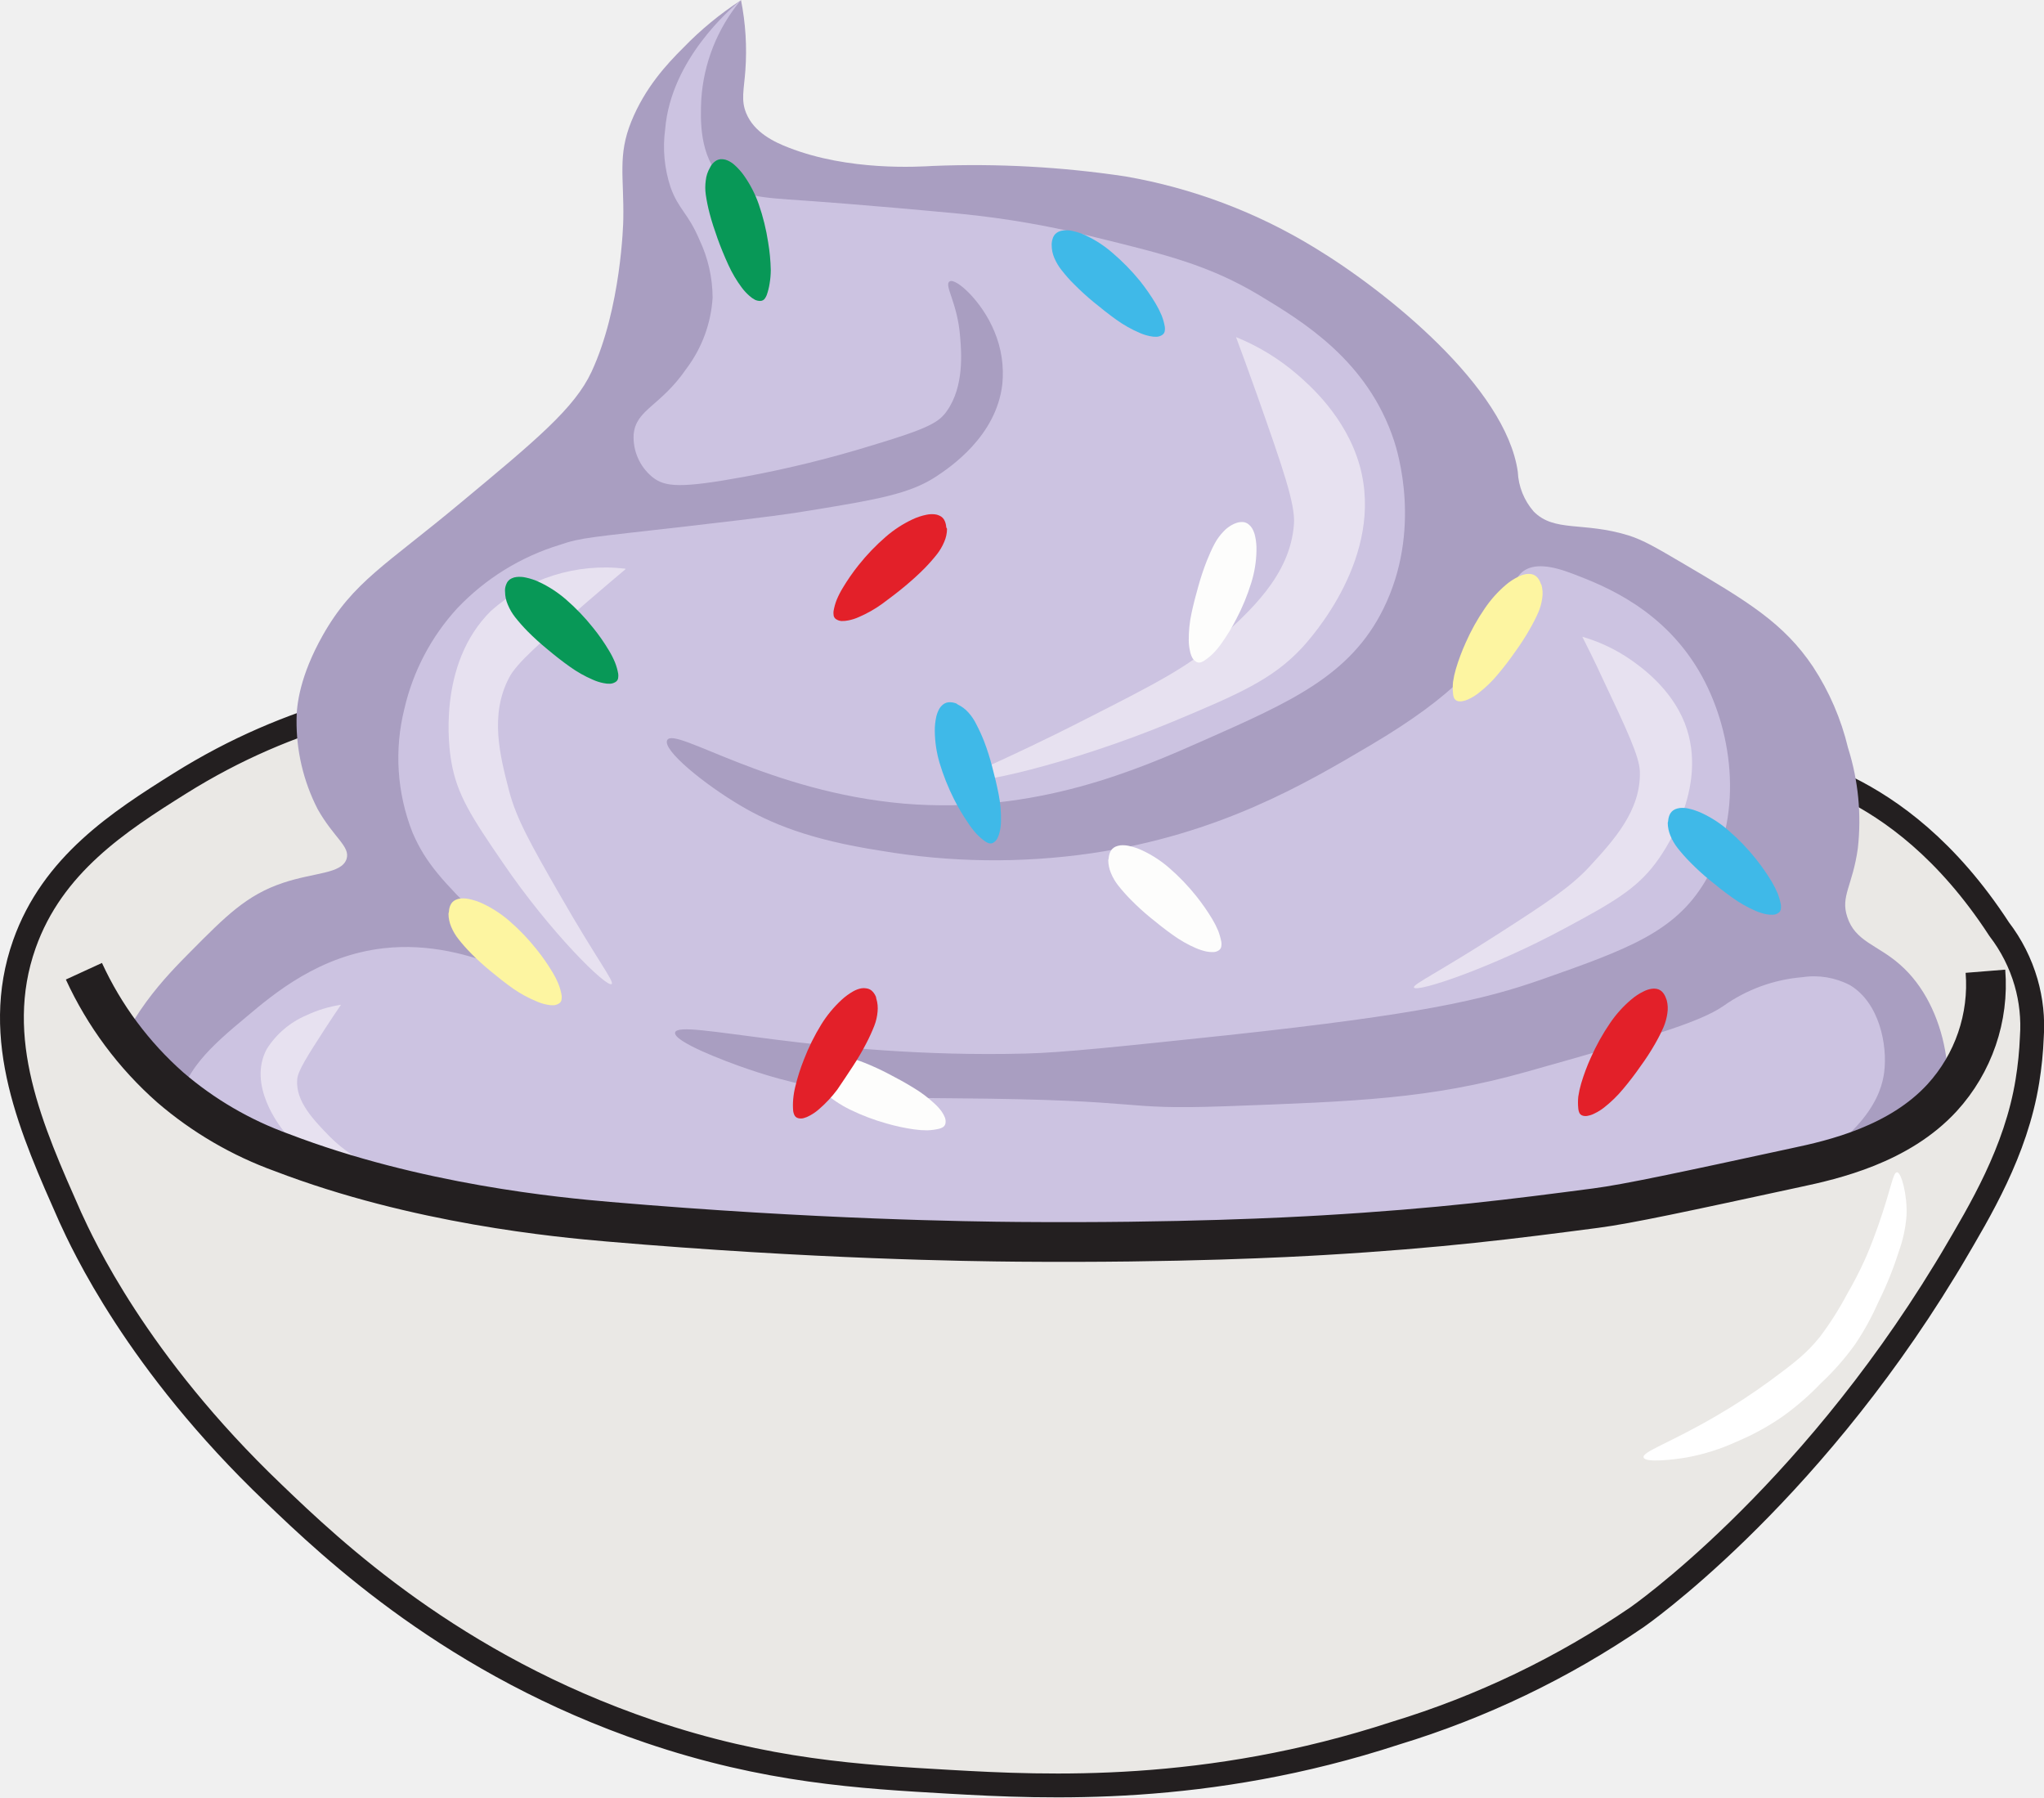
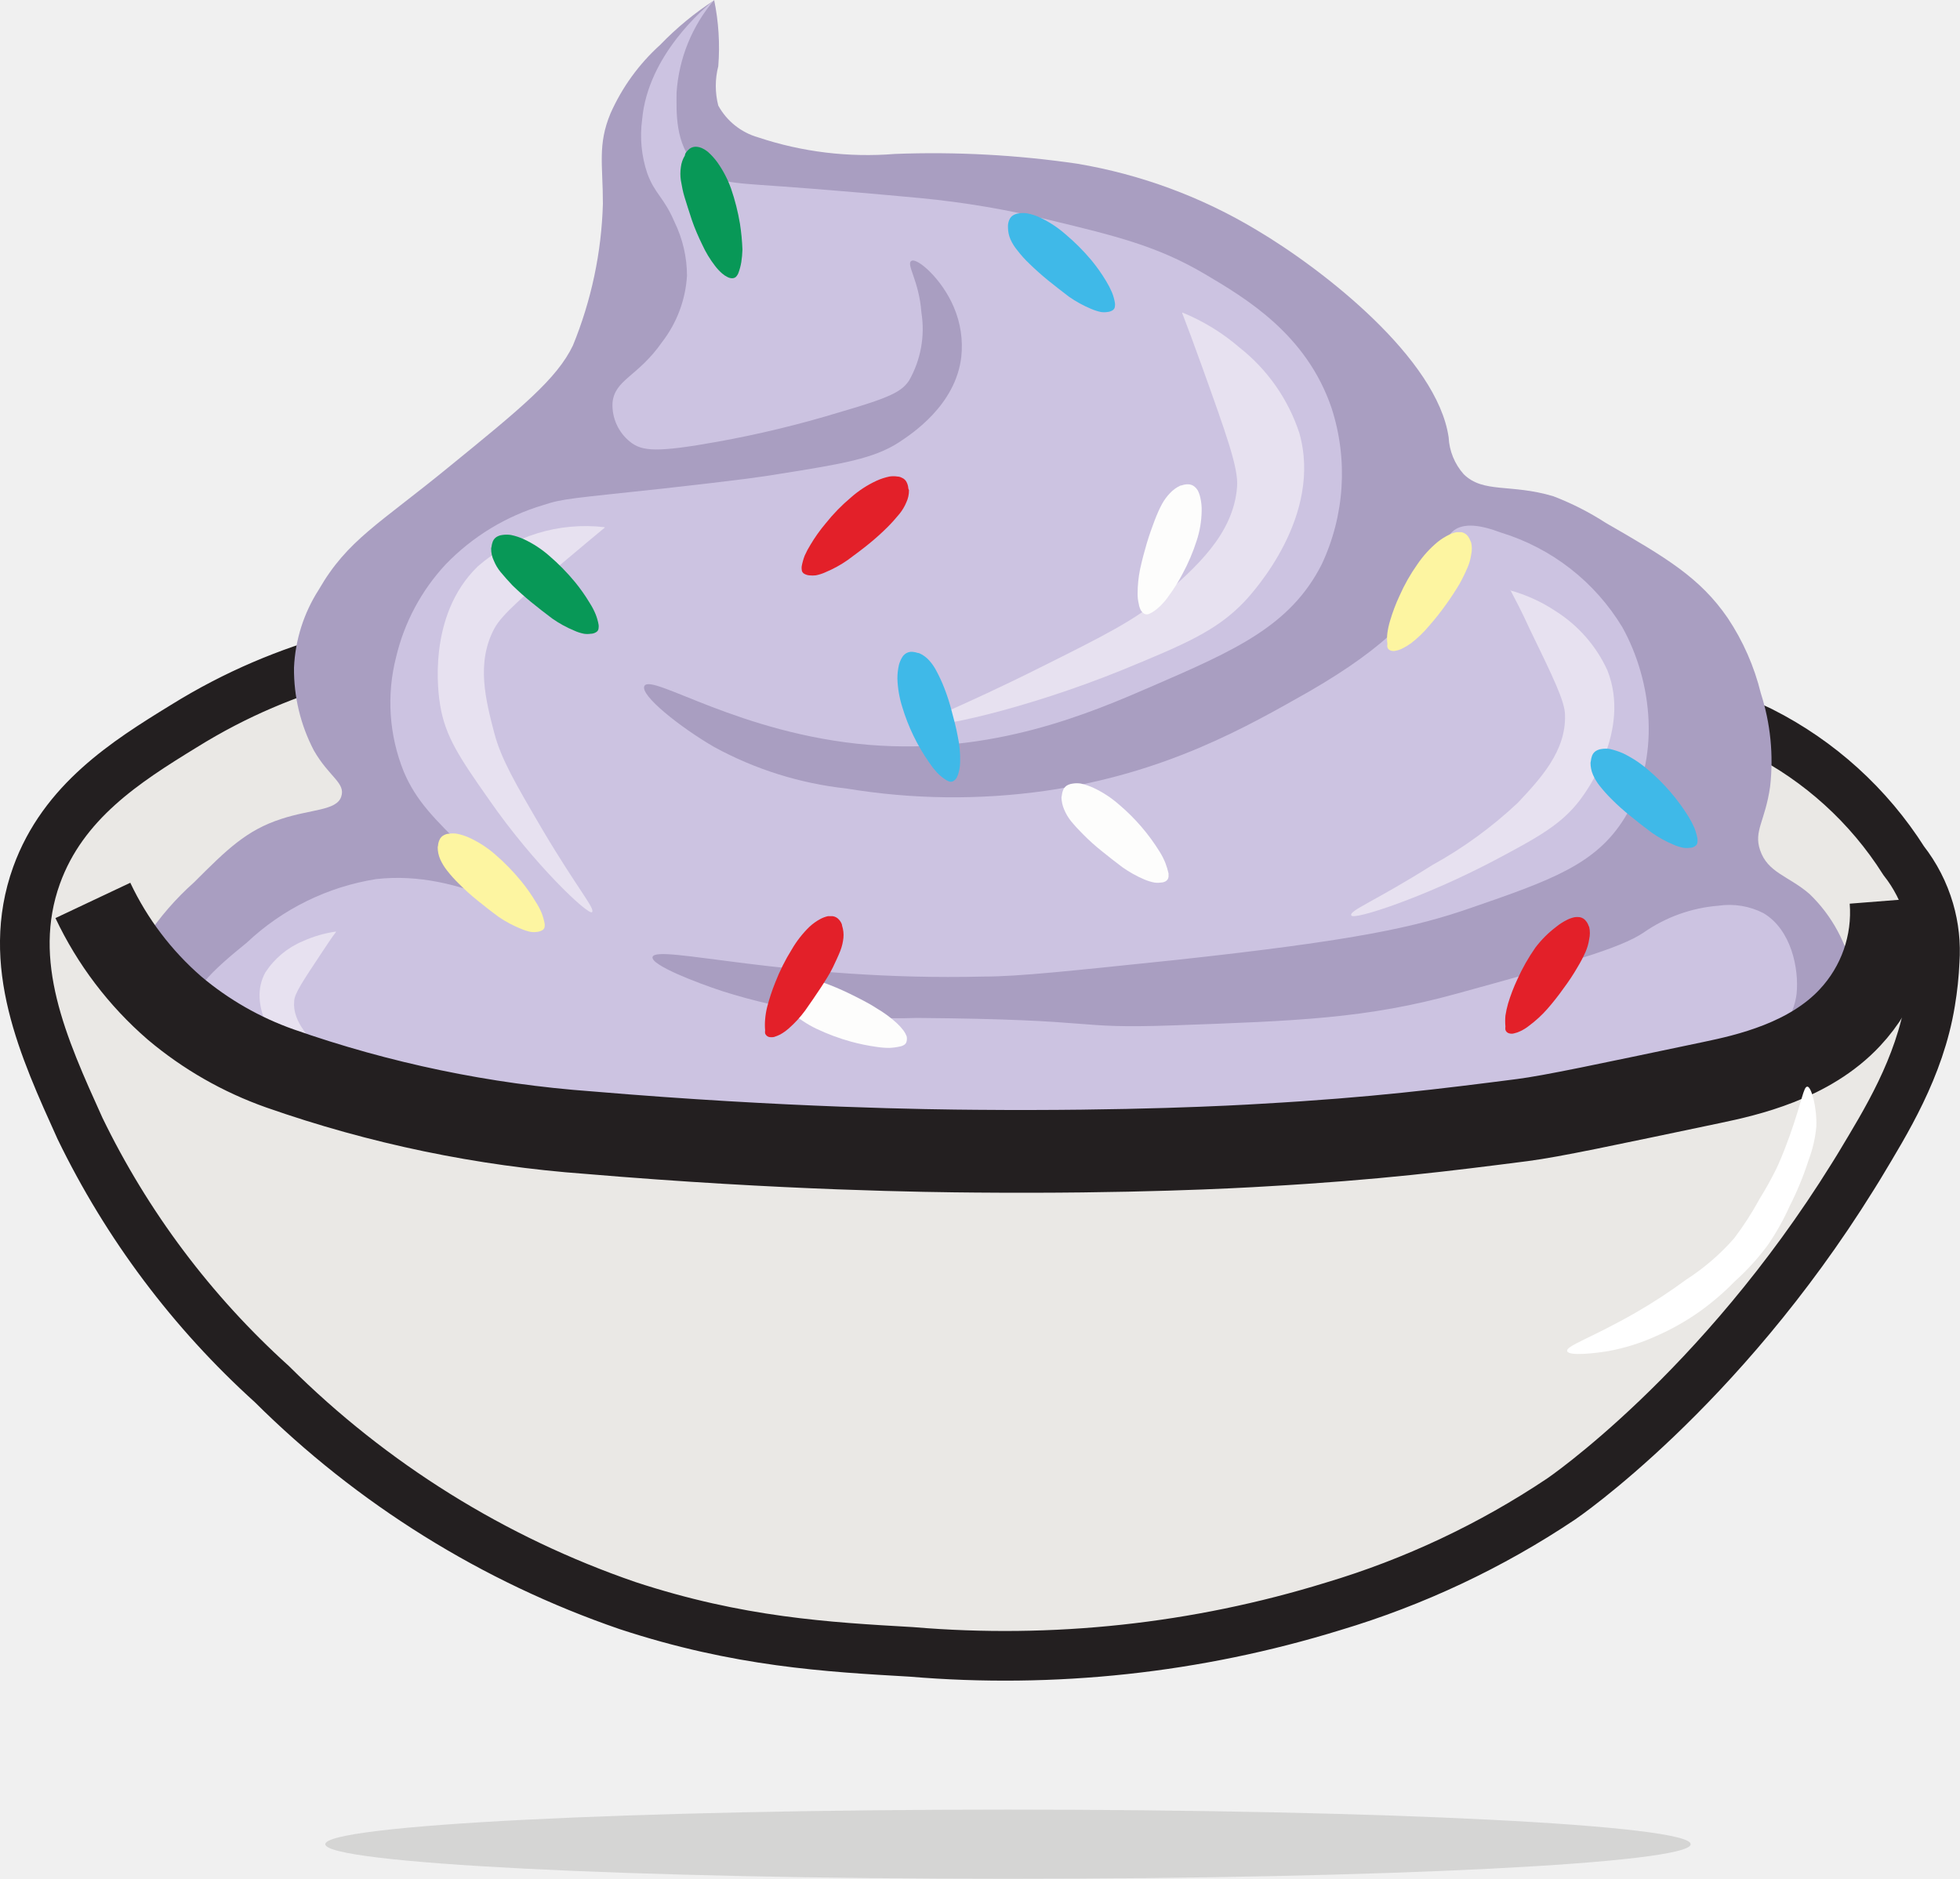
- <svg xmlns="http://www.w3.org/2000/svg" id="Layer_1" data-name="Layer 1" viewBox="0 0 257.23 226.18">
+ <svg xmlns="http://www.w3.org/2000/svg" id="Layer_1" data-name="Layer 1" viewBox="0 0 118.4 113.51">
  <defs>
-     <style>.cls-1,.cls-6{fill:#eae8e5;}.cls-1,.cls-2,.cls-7{stroke:#231f20;stroke-miterlimit:10;}.cls-1{stroke-width:3px;}.cls-2,.cls-7{fill:none;}.cls-3{fill:#a99ec1;}.cls-4{fill:#ccc3e1;}.cls-5{fill:#e7e1f0;}.cls-7{stroke-width:5px;}.cls-8{fill:#fff;}.cls-9{fill:#e32029;}.cls-10{fill:#fdfdfc;}.cls-11{fill:#fdf5a1;}.cls-12{fill:#3fb9e8;}.cls-13{fill:#089857;}</style>
+     <style>.cls-1,.cls-6{fill:#eae8e5;}.cls-1,.cls-2,.cls-7{stroke:#231f20;stroke-miterlimit:10;}.cls-1{stroke-width:3px;}.cls-2,.cls-7{fill:none;}.cls-3{fill:#a99ec1;}.cls-4{fill:#ccc3e1;}.cls-5{fill:#e7e1f0;}.cls-7{stroke-width:5px;}.cls-8{fill:#fff;}.cls-9{fill:#e32029;}.cls-10{fill:#fdfdfc;}.cls-11{fill:#fdf5a1;}.cls-12{fill:#3fb9e8;}.cls-13{fill:#089857;}.cls-14{fill:#9d9d9c;isolation:isolate;opacity:0.33;}</style>
  </defs>
-   <path class="cls-1" d="M3.07,118.81c3.54-10,11.88-15.41,19.56-20.22,14.16-8.87,27.6-11.38,42.05-13.48,26.18-3.8,40.4-5.94,64.34-5.79a327,327,0,0,1,75.92,8.86h0c0,13.92,9.51,2,27.65,11,5.36,2.67,12.42,7.64,19,17.75a20.19,20.19,0,0,1,3.38,6.68,19.89,19.89,0,0,1,.73,6.89,45.94,45.94,0,0,1-.56,5.55c-1.43,8.87-6,16.38-9.34,22.07-.07.11-.53.91-1,1.66C227,189,206,203.52,206,203.52a111.21,111.21,0,0,1-30.35,14.57c-23.82,7.8-43.9,6.83-56.17,6.13-11.19-.64-23-1.31-37.79-6.34-24.62-8.37-39.83-22.81-47.31-30-17.21-16.44-24-31.37-25.54-34.72C4,142.23-1.17,130.79,3.07,118.81Z" />
-   <path class="cls-2" d="M21.79,133.45A151.53,151.53,0,0,1,47,120.52c18-7.2,32.59-9,46-10.56,6-.7,33.35-3.67,69.79,1,17.62,2.27,32.45,4.3,50.72,12.26A147.07,147.07,0,0,1,239,137.54" />
-   <path class="cls-3" d="M93.25,0a33.09,33.09,0,0,1,.55,8.89c-.18,2.43-.57,3.72.11,5.36,1,2.43,3.54,3.63,5.3,4.31,7.63,3,16.43,2.42,18.23,2.32a128.18,128.18,0,0,1,24.19,1.32,67.85,67.85,0,0,1,23.86,9c9,5.46,24,17.51,25.52,28.17a8.14,8.14,0,0,0,2,5c2.61,2.64,6.24,1.25,11.91,3,1.9.59,3.59,1.6,7,3.6,8,4.71,12.55,7.43,16.24,12.93a32.4,32.4,0,0,1,4.41,10.22,30.53,30.53,0,0,1,1.23,12.65c-.66,4.71-2.2,6-1.33,8.61,1,3.12,3.82,3.51,6.63,6,6,5.22,7.73,16,4.31,22.87-1.73,3.45-4.64,5.56-10.94,8.61-17.12,8.3-29.83,9.95-29.83,9.95-42.79,5.54-67.61,5.63-67.61,5.63-25.21.09-37.83.13-56.34-1.66-19.17-1.85-64.08-6.18-66.74-21.13-.56-3.12.66-7.08,1.45-9.69,2.47-8,7.33-12.93,10.61-16.24,4.38-4.41,7-7.08,11.6-8.62,4-1.34,7.36-1.12,8-3,.51-1.58-1.61-2.67-3.64-6.29a24.06,24.06,0,0,1-2.65-11.27c0-1.81.41-5.47,3.31-10.61,3.81-6.74,8-8.86,17.23-16.57,9.63-8,14.45-12,16.58-16.57,3.72-8,4-18.71,4-19.22.09-5.31-.72-8,1-12.26S83.91,8.07,86,6a41.44,41.44,0,0,1,7.3-6" />
-   <path class="cls-4" d="M93.25,0a21.68,21.68,0,0,0-5,12.59c-.1,2.4-.29,7,2.66,10,2.17,2.17,4.88,2.28,10.27,2.65,0,0,7.32.49,19.55,1.65a116.59,116.59,0,0,1,17.24,3c8.65,2.12,14.26,3.5,20.55,7.29,5.45,3.29,13.57,8.19,16.9,18.23.45,1.36,3.57,11.3-1.33,21.21C169.94,85,162.48,88.3,151.58,93.13c-8.24,3.65-21.2,9.38-37.79,8-17.08-1.47-28.87-9.74-29.82-8-.67,1.24,4.75,5.62,9.28,8.28,3.61,2.13,8.5,4.25,17.56,5.64a85.24,85.24,0,0,0,26.51.33c16.15-2.38,26.92-8.74,35.13-13.59,10.54-6.22,15-11.15,17.57-16.9.41-.93-.05-3.72,1.66-5,1.37-1,3.47-.76,6.29.33,3.86,1.48,11.6,4.45,16.24,12.92,4,7.34,5.18,17.81.33,25.85-3.79,6.29-9.66,8.45-20.54,12.27-7.31,2.56-15.07,4.37-39.44,7-13.84,1.46-20.76,2.2-25.52,2.32-25.86.65-43.64-4.49-44.08-2.65-.26,1.1,6,3.53,9.28,4.64,10.61,3.62,19.29,3.59,25.85,3.64,25.35.19,20.14,1.5,34.14,1,16.51-.6,25.77-.93,37.78-4.31,14.47-4.08,21.7-6.12,24.85-8.29a20,20,0,0,1,9.95-3.64,9.78,9.78,0,0,1,6,1c3.7,2.21,4.74,7.53,4.31,10.94-.34,2.73-2.15,8.34-14.25,14.25-21,10.27-48.37,9.36-95.12,10.6-16.67.45-33.37-.35-50,.33a186.35,186.35,0,0,1-25.85-1.32c-13.58-1.53-20.4-3.63-25.19-8.95-1.43-1.59-4.46-5.06-4.31-9.61.18-5.21,4.41-8.74,8.62-12.26,3.55-3,9.21-7.7,17.23-8.62,11.58-1.33,20.93,6.1,21.55,5,.4-.73-3.9-3.2-9.62-9-4.23-4.25-6.61-6.64-8.28-10.6a25.54,25.54,0,0,1-1-15.58,28,28,0,0,1,6.63-12.59,29.77,29.77,0,0,1,12.93-8c2.71-.93,3.74-.92,15.91-2.32,10.47-1.2,13.27-1.61,15.57-2,8.33-1.36,12.57-2.08,15.91-4.3,1.63-1.09,7.54-5,8.29-11.6a13.62,13.62,0,0,0-1-6.63c-1.58-3.85-4.87-6.77-5.63-6.3s1,2.65,1.32,7c.16,1.87.52,6.2-1.65,9.28-1,1.46-2.34,2.22-9.28,4.31a143,143,0,0,1-16.24,4c-8,1.46-10,1.32-11.6,0a6.48,6.48,0,0,1-2.32-5.31c.28-3.19,3.36-3.52,6.63-8.28a16.54,16.54,0,0,0,3.31-8.95,17.16,17.16,0,0,0-1.66-7.29c-1.44-3.4-2.63-3.79-3.64-6.63a16.26,16.26,0,0,1-.67-7.29C84.44,7.47,91.94,1.08,93.25,0Z" />
-   <path class="cls-5" d="M155.55,42.42a27.75,27.75,0,0,1,7.63,4.64c1.49,1.28,6.23,5.37,7.95,11.6,3.12,11.33-6.06,21.53-7.29,22.87-3.73,4-8,5.83-16.24,9.28-13,5.4-25.88,8.22-26.18,7.29-.19-.56,4.25-2,15.24-7.62,8.45-4.29,12.75-6.5,16.24-9.61,4.41-3.93,9.47-8.45,9.94-14.92.19-2.5-1.42-7.11-4.64-16.24-1.07-3-2-5.55-2.65-7.29" />
-   <path class="cls-5" d="M199.14,80.13A21,21,0,0,1,205.19,83c1.21.85,5.07,3.53,6.83,8,3.2,8.22-2.86,16.54-3.68,17.63-2.47,3.29-5.48,5-11.4,8.18-9.26,5-18.67,8.13-19,7.46-.18-.4,3-1.85,10.78-6.86,6-3.86,9-5.83,11.38-8.43,3-3.27,6.42-7,6.27-11.9-.06-1.87-1.61-5.19-4.72-11.76-1-2.18-1.92-4-2.54-5.23" />
-   <path class="cls-5" d="M78.66,71.56a21.56,21.56,0,0,0-16.88,5.32c-6.81,6.73-5.25,17.44-5,18.86.69,4.26,2.63,7.17,6.49,12.81,6,8.82,13.12,15.81,13.71,15.28.35-.32-1.87-3.09-6.55-11.26-3.61-6.29-5.43-9.51-6.35-13-1.16-4.46-2.49-9.6,0-14.31.94-1.82,3.93-4.43,9.87-9.57,2-1.72,3.64-3.12,4.79-4.08" />
-   <path class="cls-5" d="M42.91,126.44a15.8,15.8,0,0,0-4.34,1.32,11,11,0,0,0-5,4.25c-2.44,4.56,1.64,9.72,2.19,10.4,1.67,2,3.76,3.18,7.87,5.38,6.42,3.45,13,5.79,13.22,5.42s-2.09-1.25-7.46-4.6c-4.13-2.57-6.22-3.89-7.84-5.53-2-2.06-4.37-4.43-4.15-7.23.08-1.09,1.25-2.91,3.59-6.53.78-1.2,1.45-2.19,1.92-2.88" />
-   <path class="cls-6" d="M8.85,129.34a70.2,70.2,0,0,0,1.37,11c8,39.28,47.54,60.36,56.51,65.15,38.57,20.58,77.38,15.12,95.53,9.9.69-.2,3.79-1.1,8-2.59,11.05-3.93,34-12.4,53.78-33.79a123.34,123.34,0,0,0,20.68-31c5-10.2,7.86-19.11,7.24-19.4s-2.38,5-7.49,9.44c-3,2.59-5.92,3.68-13.28,5.75a250.42,250.42,0,0,1-28.47,6.64c-6.51,1.12-12,1.85-15.44,2.29-4.15.55-8.22,1.08-13.28,1.54-7.8.7-9.12.43-23.36,1.14-9.41.48-9.84.65-15.07.77-7,.16-7.64-.11-16.08-.13-15.5,0-19.13.89-30.13,0-1.36-.11-4.83-.41-9.32-1-7.19-1-11-2-19.4-3.57-10.83-2.09-9.39-1.42-14.43-2.56-10.08-2.27-17.41-3.93-24.38-8.93A41.81,41.81,0,0,1,8.51,123.71" />
-   <path class="cls-7" d="M10.56,122.22a44,44,0,0,0,10.89,14.64,44.89,44.89,0,0,0,14,8.17c17,6.52,34.85,8.17,41.12,8.71,26,2.23,45.57,2.48,51.54,2.53,20.5.17,34.4-.6,38.33-.83,14.84-.87,24.15-2.07,34.38-3.41,4.06-.53,11.11-2.05,25.2-5.1,4.74-1,13-2.92,18.39-8.8a21.08,21.08,0,0,0,5.45-15.91" />
-   <path class="cls-8" d="M234.65,158.59c.22-.48.83-1.85,1.71-4.34,1.72-4.92,1.85-6.74,2.38-6.73s1.31,2.86,1.19,5.45a17.1,17.1,0,0,1-1,4.6,43.55,43.55,0,0,1-2.55,6.29,34.28,34.28,0,0,1-2.9,5.28,33.27,33.27,0,0,1-4.34,4.94,34.14,34.14,0,0,1-4.68,4.08,31,31,0,0,1-5.87,3.24,26.4,26.4,0,0,1-6.3,2c-1.57.27-5.26.72-5.45,0s3.21-1.76,9.11-5.2a75.84,75.84,0,0,0,6.73-4.39c3.05-2.25,4.66-3.46,6.38-5.62a40.4,40.4,0,0,0,3.4-5.36A46.83,46.83,0,0,0,234.65,158.59Z" />
-   <path class="cls-9" d="M119.18,66.55a4.15,4.15,0,0,1-.35,1.63,6.77,6.77,0,0,1-.91,1.56,22.49,22.49,0,0,1-1.59,1.8c-.78.79-1.6,1.52-2.45,2.23S112,75.27,111,76a15.24,15.24,0,0,1-2.92,1.65,5.89,5.89,0,0,1-1.31.42,3.7,3.7,0,0,1-.88.08,1.47,1.47,0,0,1-.64-.21.69.69,0,0,1-.35-.59,1.7,1.7,0,0,1,0-.45,7.06,7.06,0,0,1,.4-1.43,11,11,0,0,1,.76-1.49,26.2,26.2,0,0,1,2-2.88,26.61,26.61,0,0,1,3.41-3.55,14.6,14.6,0,0,1,3.36-2.19,7.57,7.57,0,0,1,1.74-.58,3.42,3.42,0,0,1,1.06-.06,1.67,1.67,0,0,1,.58.16,1.27,1.27,0,0,1,.7.72,2.26,2.26,0,0,1,.17.75A1.85,1.85,0,0,1,119.18,66.55Z" />
-   <path class="cls-10" d="M139.47,108.25a4.31,4.31,0,0,0,.34,1.62,6.57,6.57,0,0,0,.91,1.56,21.18,21.18,0,0,0,1.6,1.8,30.53,30.53,0,0,0,2.45,2.24c.92.76,1.86,1.5,2.83,2.19a15.36,15.36,0,0,0,2.92,1.66,7.68,7.68,0,0,0,1.31.42,3.74,3.74,0,0,0,.88.07,1.3,1.3,0,0,0,.64-.2.73.73,0,0,0,.36-.59,2.23,2.23,0,0,0,0-.45,8.65,8.65,0,0,0-.4-1.43,11.72,11.72,0,0,0-.76-1.5,27.07,27.07,0,0,0-2-2.87,26.77,26.77,0,0,0-3.42-3.56,14.5,14.5,0,0,0-3.35-2.18,7.76,7.76,0,0,0-1.74-.59,3.44,3.44,0,0,0-1.06-.06,2.34,2.34,0,0,0-.59.16,1.35,1.35,0,0,0-.7.73,2.41,2.41,0,0,0-.17.75Z" />
-   <path class="cls-11" d="M56.44,115a4.31,4.31,0,0,0,.34,1.62,6.47,6.47,0,0,0,.92,1.56,20.87,20.87,0,0,0,1.59,1.8,32.2,32.2,0,0,0,2.45,2.23c.92.76,1.86,1.51,2.84,2.2A15.24,15.24,0,0,0,67.5,126a5.89,5.89,0,0,0,1.31.42,3.25,3.25,0,0,0,.88.08,1.39,1.39,0,0,0,.63-.21.67.67,0,0,0,.36-.59,1.7,1.7,0,0,0,0-.45,7.15,7.15,0,0,0-.4-1.42,10.55,10.55,0,0,0-.76-1.5,25.17,25.17,0,0,0-2-2.87,26.69,26.69,0,0,0-3.41-3.56,14.6,14.6,0,0,0-3.36-2.19,7.57,7.57,0,0,0-1.74-.58,3.44,3.44,0,0,0-1.06-.06,1.79,1.79,0,0,0-.59.16,1.32,1.32,0,0,0-.7.73,2.14,2.14,0,0,0-.16.74A2,2,0,0,0,56.44,115Z" />
-   <path class="cls-12" d="M132.35,30.85a4.14,4.14,0,0,0,.34,1.63A6.77,6.77,0,0,0,133.6,34c.5.63,1,1.22,1.6,1.8a32.39,32.39,0,0,0,2.45,2.23c.92.76,1.86,1.5,2.83,2.2a15.55,15.55,0,0,0,2.92,1.65,6.24,6.24,0,0,0,1.31.42,3.25,3.25,0,0,0,.88.08,1.43,1.43,0,0,0,.64-.21.73.73,0,0,0,.36-.59,1.71,1.71,0,0,0,0-.45,7.25,7.25,0,0,0-.4-1.43,12.22,12.22,0,0,0-.75-1.49,26.2,26.2,0,0,0-2-2.88A27.33,27.33,0,0,0,140,31.82a14.39,14.39,0,0,0-3.36-2.19,7.49,7.49,0,0,0-1.73-.58A3.49,3.49,0,0,0,133.8,29a1.67,1.67,0,0,0-.58.16,1.32,1.32,0,0,0-.7.73,2.41,2.41,0,0,0-.17.74Z" />
-   <path class="cls-11" d="M194,73.64a4,4,0,0,1,.08,1.66,7,7,0,0,1-.48,1.74,21.51,21.51,0,0,1-1.09,2.14A30.09,30.09,0,0,1,190.69,82c-.69,1-1.41,1.93-2.18,2.85a15.25,15.25,0,0,1-2.41,2.34,5.81,5.81,0,0,1-1.16.73,2.94,2.94,0,0,1-.83.3,1.38,1.38,0,0,1-.67,0,.72.72,0,0,1-.49-.48,1.81,1.81,0,0,1-.09-.44,7.42,7.42,0,0,1,0-1.49,11.72,11.72,0,0,1,.36-1.64,26.06,26.06,0,0,1,1.23-3.29,26.32,26.32,0,0,1,2.4-4.31,14.86,14.86,0,0,1,2.69-3,7.44,7.44,0,0,1,1.54-1,3.33,3.33,0,0,1,1-.33,2.08,2.08,0,0,1,.61,0,1.34,1.34,0,0,1,.86.53,2.09,2.09,0,0,1,.35.68A1.8,1.8,0,0,1,194,73.64Z" />
-   <path class="cls-9" d="M209.75,125.86a4,4,0,0,1,.08,1.66,7,7,0,0,1-.48,1.74,22.66,22.66,0,0,1-1.09,2.14,30.09,30.09,0,0,1-1.81,2.78c-.69,1-1.41,1.93-2.18,2.85a15.62,15.62,0,0,1-2.4,2.34,6.18,6.18,0,0,1-1.17.73,2.94,2.94,0,0,1-.83.3,1.28,1.28,0,0,1-.67,0,.68.68,0,0,1-.49-.48,1.65,1.65,0,0,1-.09-.43,7.41,7.41,0,0,1,0-1.49,11.72,11.72,0,0,1,.36-1.64,25.49,25.49,0,0,1,1.23-3.29,27.08,27.08,0,0,1,2.4-4.31,14.61,14.61,0,0,1,2.7-3,7.12,7.12,0,0,1,1.53-1,3.33,3.33,0,0,1,1-.33,1.79,1.79,0,0,1,.61,0,1.34,1.34,0,0,1,.86.53,2.15,2.15,0,0,1,.35.67A2,2,0,0,1,209.75,125.86Z" />
-   <path class="cls-13" d="M89.34,21.11a4,4,0,0,0-.52,1.58,6.46,6.46,0,0,0,0,1.81,21.28,21.28,0,0,0,.48,2.35c.28,1.08.63,2.12,1,3.16s.86,2.23,1.36,3.32a15.59,15.59,0,0,0,1.71,2.89,6.84,6.84,0,0,0,.93,1,3.35,3.35,0,0,0,.72.51,1.51,1.51,0,0,0,.66.14.7.7,0,0,0,.6-.34,1.9,1.9,0,0,0,.21-.4,7.88,7.88,0,0,0,.36-1.43A10.52,10.52,0,0,0,97,34a24.11,24.11,0,0,0-.33-3.5,27.25,27.25,0,0,0-1.18-4.79,14.7,14.7,0,0,0-1.83-3.57,7.87,7.87,0,0,0-1.21-1.37,3.25,3.25,0,0,0-.89-.58,1.71,1.71,0,0,0-.59-.15,1.31,1.31,0,0,0-1,.28,2.25,2.25,0,0,0-.51.56A1.51,1.51,0,0,0,89.34,21.11Z" />
-   <path class="cls-13" d="M63.56,74.48a4.14,4.14,0,0,0,.35,1.62,6.77,6.77,0,0,0,.91,1.56,22.49,22.49,0,0,0,1.59,1.8,32.54,32.54,0,0,0,2.46,2.23c.91.76,1.85,1.51,2.83,2.2a15.24,15.24,0,0,0,2.92,1.65,6.06,6.06,0,0,0,1.31.42,3.25,3.25,0,0,0,.88.08,1.47,1.47,0,0,0,.64-.21.68.68,0,0,0,.35-.59,1.7,1.7,0,0,0,0-.45,7.15,7.15,0,0,0-.4-1.42,10.55,10.55,0,0,0-.76-1.5,24,24,0,0,0-2-2.87,26.69,26.69,0,0,0-3.41-3.56,14.6,14.6,0,0,0-3.36-2.19,7.57,7.57,0,0,0-1.74-.58A3.42,3.42,0,0,0,65,72.61a1.67,1.67,0,0,0-.58.16,1.26,1.26,0,0,0-.7.73,2.15,2.15,0,0,0-.17.74A2,2,0,0,0,63.56,74.48Z" />
-   <path class="cls-12" d="M209.88,103.55a4.23,4.23,0,0,0,.34,1.62,6.57,6.57,0,0,0,.91,1.56,21.18,21.18,0,0,0,1.6,1.8,30.53,30.53,0,0,0,2.45,2.24c.92.76,1.86,1.5,2.83,2.19a15.36,15.36,0,0,0,2.92,1.66,6.89,6.89,0,0,0,1.31.42,3.78,3.78,0,0,0,.89.07,1.3,1.3,0,0,0,.63-.2.7.7,0,0,0,.36-.59,2.26,2.26,0,0,0,0-.45,8.65,8.65,0,0,0-.4-1.43,12.42,12.42,0,0,0-.76-1.5,27.07,27.07,0,0,0-2-2.87,26.69,26.69,0,0,0-3.42-3.55,14.22,14.22,0,0,0-3.35-2.19,8.3,8.3,0,0,0-1.74-.59,3.44,3.44,0,0,0-1.06-.06,2.34,2.34,0,0,0-.59.16,1.35,1.35,0,0,0-.7.73,2.41,2.41,0,0,0-.17.75Z" />
-   <path class="cls-10" d="M155.28,65.93a4.16,4.16,0,0,0-1.35,1,6.89,6.89,0,0,0-1.06,1.46c-.38.71-.7,1.44-1,2.19a32.12,32.12,0,0,0-1.05,3.14c-.33,1.15-.63,2.31-.88,3.48a15.58,15.58,0,0,0-.34,3.34,6.16,6.16,0,0,0,.15,1.36,3.08,3.08,0,0,0,.28.84,1.36,1.36,0,0,0,.45.5.69.69,0,0,0,.68.09,1.5,1.5,0,0,0,.4-.2,7.38,7.38,0,0,0,1.15-.94,10.19,10.19,0,0,0,1.06-1.3,24.82,24.82,0,0,0,1.82-3,26.68,26.68,0,0,0,1.88-4.56,14.26,14.26,0,0,0,.65-4,7.43,7.43,0,0,0-.16-1.82,3.54,3.54,0,0,0-.37-1,1.78,1.78,0,0,0-.39-.47,1.27,1.27,0,0,0-.94-.35,2.13,2.13,0,0,0-.75.15A1.45,1.45,0,0,0,155.28,65.93Z" />
-   <path class="cls-10" d="M103.12,133.08a4.16,4.16,0,0,1,1.63-.32,6.33,6.33,0,0,1,1.79.23,21.76,21.76,0,0,1,2.28.76,32.91,32.91,0,0,1,3,1.38c1.06.55,2.11,1.12,3.13,1.75a15.52,15.52,0,0,1,2.66,2,6.34,6.34,0,0,1,.9,1,3.73,3.73,0,0,1,.42.79,1.48,1.48,0,0,1,.06.66.71.71,0,0,1-.41.56,1.92,1.92,0,0,1-.42.16,8,8,0,0,1-1.47.19,11.62,11.62,0,0,1-1.67-.12,25.07,25.07,0,0,1-3.44-.74,27,27,0,0,1-4.61-1.75,14.62,14.62,0,0,1-3.33-2.24,7.52,7.52,0,0,1-1.21-1.37,3.12,3.12,0,0,1-.47-.95,2.08,2.08,0,0,1-.09-.6,1.34,1.34,0,0,1,.4-.93,2.29,2.29,0,0,1,.62-.45Z" />
-   <path class="cls-9" d="M110.28,125.66a4.19,4.19,0,0,1,.16,1.65,6.42,6.42,0,0,1-.41,1.77,22.52,22.52,0,0,1-1,2.19,31.38,31.38,0,0,1-1.67,2.86c-.65,1-1.32,2-2,3a15.65,15.65,0,0,1-2.29,2.45,6.21,6.21,0,0,1-1.13.79,3.3,3.3,0,0,1-.82.34,1.38,1.38,0,0,1-.67,0,.72.72,0,0,1-.51-.46,1.73,1.73,0,0,1-.12-.43,8.25,8.25,0,0,1,0-1.49,10.16,10.16,0,0,1,.28-1.65,24.62,24.62,0,0,1,1.07-3.35,26.73,26.73,0,0,1,2.19-4.42,14.83,14.83,0,0,1,2.55-3.09,7.91,7.91,0,0,1,1.48-1.08,3.36,3.36,0,0,1,1-.37,1.78,1.78,0,0,1,.61,0,1.28,1.28,0,0,1,.88.48,2.18,2.18,0,0,1,.38.66C110.24,125.52,110.25,125.59,110.28,125.66Z" />
-   <path class="cls-12" d="M120.52,88.65a4.25,4.25,0,0,1,1.34,1,6.37,6.37,0,0,1,1,1.48,21.59,21.59,0,0,1,1,2.2,28.91,28.91,0,0,1,1,3.15c.31,1.16.59,2.32.82,3.49a15.69,15.69,0,0,1,.29,3.35,6.24,6.24,0,0,1-.16,1.36,3.43,3.43,0,0,1-.3.83,1.36,1.36,0,0,1-.45.5.69.69,0,0,1-.68.08,1.53,1.53,0,0,1-.4-.21,7,7,0,0,1-1.14-1,10.14,10.14,0,0,1-1-1.31,25.56,25.56,0,0,1-1.78-3A28.24,28.24,0,0,1,118.24,96a14.72,14.72,0,0,1-.6-4,8.07,8.07,0,0,1,.19-1.83,4,4,0,0,1,.39-1,1.91,1.91,0,0,1,.39-.46,1.33,1.33,0,0,1,1-.34,2.39,2.39,0,0,1,.75.16Z" />
+   <path class="cls-1" d="M2.21,52.88c1.61-4.45,5.39-6.86,8.88-9,6.43-4,12.53-5.06,19.09-6,11.88-1.69,18.33-2.64,29.2-2.58a151.37,151.37,0,0,1,34.46,4h0c0,6.19,4.31.89,12.55,4.89A21.87,21.87,0,0,1,115,52a8.91,8.91,0,0,1,1.54,3,8.79,8.79,0,0,1,.33,3.06,20.27,20.27,0,0,1-.26,2.47c-.65,4-2.72,7.29-4.24,9.83,0,0-.24.4-.45.73-8.08,13-17.61,19.47-17.61,19.47a51,51,0,0,1-13.78,6.49A67.23,67.23,0,0,1,55.05,99.8C50,99.51,44.61,99.21,37.9,97A56.49,56.49,0,0,1,16.42,83.62,50.49,50.49,0,0,1,4.83,68.17C2.63,63.3.29,58.21,2.21,52.88Z" />
+   <path class="cls-2" d="M10.71,59.4a68.46,68.46,0,0,1,11.44-5.76c8.17-3.2,14.79-4,20.88-4.7a136.65,136.65,0,0,1,31.68.45c8,1,14.72,1.91,23,5.45a66.81,66.81,0,0,1,11.57,6.38" />
+   <path class="cls-3" d="M43.14,0a14.21,14.21,0,0,1,.25,4,4.78,4.78,0,0,0,0,2.38,4,4,0,0,0,2.41,1.92,20.84,20.84,0,0,0,8.27,1,60.17,60.17,0,0,1,11,.59,31,31,0,0,1,10.83,4C80,16.32,86.82,21.68,87.51,26.42a3.61,3.61,0,0,0,.91,2.23c1.19,1.17,2.83.56,5.41,1.33A17,17,0,0,1,97,31.59c3.63,2.09,5.69,3.3,7.37,5.75a14.36,14.36,0,0,1,2,4.55,13.44,13.44,0,0,1,.56,5.63c-.3,2.1-1,2.67-.61,3.83.46,1.39,1.74,1.57,3,2.67a9.07,9.07,0,0,1,2,10.18c-.79,1.54-2.11,2.48-5,3.83a49.38,49.38,0,0,1-13.54,4.43A278.24,278.24,0,0,1,62.11,75c-11.45,0-17.17.06-25.57-.74-8.71-.82-29.09-2.75-30.3-9.4a10.1,10.1,0,0,1,.66-4.32,17.2,17.2,0,0,1,4.82-7.23c2-2,3.17-3.15,5.26-3.83,1.82-.6,3.34-.5,3.63-1.34s-.73-1.19-1.65-2.8a10.55,10.55,0,0,1-1.2-5,9.49,9.49,0,0,1,1.5-4.72c1.73-3,3.63-3.95,7.82-7.38,4.37-3.56,6.56-5.34,7.53-7.37a24.43,24.43,0,0,0,1.81-8.56c0-2.36-.33-3.56.46-5.46a12.31,12.31,0,0,1,3-4.14A18.6,18.6,0,0,1,43.17,0" />
+   <path class="cls-4" d="M43.14,0a9.62,9.62,0,0,0-2.27,5.6c0,1.07-.13,3.12,1.21,4.45,1,1,2.22,1,4.66,1.18,0,0,3.33.22,8.88.74a54.59,54.59,0,0,1,7.82,1.33c3.93.95,6.47,1.56,9.33,3.25,2.47,1.46,6.16,3.64,7.67,8.11a12.87,12.87,0,0,1-.6,9.44c-1.89,3.73-5.27,5.2-10.22,7.35C65.88,43.07,60,45.62,52.47,45c-7.76-.65-13.11-4.33-13.54-3.56-.3.55,2.16,2.5,4.21,3.69a21.52,21.52,0,0,0,8,2.51,39.52,39.52,0,0,0,12,.14c7.33-1.06,12.21-3.89,15.94-6,4.78-2.76,6.81-5,8-7.52.18-.41,0-1.65.75-2.22.62-.45,1.57-.34,2.85.14A13,13,0,0,1,98,37.89c1.82,3.27,2.36,7.93.15,11.51-1.72,2.8-4.38,3.76-9.32,5.46C85.55,56,82,56.81,71,58c-6.28.65-9.42,1-11.58,1-11.74.29-19.81-2-20-1.18-.12.49,2.72,1.57,4.21,2.06a34.78,34.78,0,0,0,11.74,1.62c11.5.09,9.14.67,15.49.45,7.49-.27,11.7-.41,17.15-1.92,6.57-1.81,9.85-2.72,11.28-3.69a9.16,9.16,0,0,1,4.51-1.62,4.52,4.52,0,0,1,2.73.45c1.68,1,2.15,3.35,2,4.87-.15,1.21-1,3.71-6.46,6.34C92.44,71,80,70.55,58.8,71.11c-7.56.2-15.14-.16-22.69.14a86.71,86.71,0,0,1-11.73-.58c-6.17-.69-9.26-1.62-11.44-4A6.24,6.24,0,0,1,11,62.4c.08-2.31,2-3.89,3.91-5.45a14.75,14.75,0,0,1,7.82-3.84c5.25-.59,9.5,2.72,9.78,2.23.18-.33-1.77-1.43-4.37-4-1.92-1.89-3-2.95-3.75-4.72a11.12,11.12,0,0,1-.46-6.93,12.4,12.4,0,0,1,3-5.6,13.54,13.54,0,0,1,5.87-3.57c1.23-.41,1.7-.4,7.22-1,4.75-.53,6-.71,7.07-.89,3.78-.6,5.7-.92,7.22-1.91.74-.49,3.42-2.23,3.76-5.16a6,6,0,0,0-.45-3c-.72-1.71-2.21-3-2.56-2.8s.46,1.18.6,3.12A6.29,6.29,0,0,1,54.91,23c-.45.65-1.06,1-4.21,1.91a64.29,64.29,0,0,1-7.37,1.78c-3.63.65-4.54.59-5.27,0A2.84,2.84,0,0,1,37,24.34c.13-1.42,1.53-1.57,3-3.68a7.28,7.28,0,0,0,1.5-4,7.44,7.44,0,0,0-.75-3.24c-.65-1.52-1.19-1.69-1.65-2.95a7.18,7.18,0,0,1-.31-3.25C39.14,3.32,42.55.48,43.14,0Z" />
+   <path class="cls-5" d="M71.42,18.88A12.52,12.52,0,0,1,74.88,21a10.9,10.9,0,0,1,3.61,5.16c1.42,5-2.75,9.58-3.31,10.18-1.69,1.78-3.63,2.59-7.37,4.13-5.9,2.4-11.74,3.66-11.88,3.24-.09-.25,1.93-.89,6.92-3.39,3.83-1.91,5.78-2.89,7.37-4.28,2-1.75,4.3-3.76,4.51-6.64.09-1.11-.65-3.16-2.11-7.23-.48-1.33-.9-2.47-1.2-3.24" />
+   <path class="cls-5" d="M91.2,35.66A9.59,9.59,0,0,1,94,36.94a8.32,8.32,0,0,1,3.1,3.56c1.45,3.66-1.3,7.36-1.67,7.85-1.12,1.46-2.49,2.22-5.17,3.64-4.21,2.22-8.48,3.62-8.63,3.32s1.36-.82,4.9-3.05a25.58,25.58,0,0,0,5.16-3.76c1.36-1.45,2.91-3.11,2.85-5.29,0-.83-.73-2.31-2.15-5.24-.45-1-.87-1.78-1.15-2.32" />
+   <path class="cls-5" d="M36.52,31.85a9.91,9.91,0,0,0-7.66,2.37c-3.09,3-2.38,7.76-2.27,8.39.31,1.9,1.19,3.19,2.95,5.7,2.72,3.93,6,7,6.22,6.8s-.85-1.37-3-5c-1.64-2.8-2.47-4.23-2.89-5.78-.52-2-1.13-4.28,0-6.37.43-.81,1.79-2,4.48-4.26.91-.77,1.66-1.39,2.18-1.82" />
+   <path class="cls-5" d="M20.3,56.28a7.34,7.34,0,0,0-2,.58,5,5,0,0,0-2.27,1.89c-1.11,2,.74,4.33,1,4.63a11.23,11.23,0,0,0,3.57,2.4c2.92,1.53,5.9,2.58,6,2.41s-.95-.56-3.38-2a19,19,0,0,1-3.56-2.46c-.91-.92-2-2-1.89-3.22,0-.48.57-1.29,1.63-2.9.36-.54.66-1,.88-1.28" />
+   <path class="cls-6" d="M4.84,57.57a29.87,29.87,0,0,0,.62,4.89C9.09,79.94,27,89.33,31.11,91.46c17.5,9.16,35.12,6.73,43.36,4.41.31-.09,1.72-.49,3.63-1.16,5-1.75,15.43-5.52,24.41-15a55,55,0,0,0,9.38-13.79c2.27-4.54,3.57-8.51,3.29-8.64s-1.08,2.23-3.4,4.2c-1.36,1.16-2.69,1.64-6,2.56a116.19,116.19,0,0,1-12.92,3c-3,.5-5.45.82-7,1-1.88.24-3.73.48-6,.68-3.54.31-4.14.19-10.6.51-4.27.21-4.46.29-6.84.34-3.18.07-3.47-.05-7.3-.06-7,0-8.68.4-13.67,0-.62,0-2.19-.18-4.23-.44-3.27-.45-5-.89-8.81-1.59-4.91-.93-4.26-.63-6.55-1.14-4.57-1-7.9-1.75-11.06-4a18.71,18.71,0,0,1-6.05-7.25" />
+   <path class="cls-7" d="M5.61,54.4a19.78,19.78,0,0,0,4.94,6.51,20.43,20.43,0,0,0,6.36,3.64,72.2,72.2,0,0,0,18.66,3.88c11.8,1,20.69,1.1,23.4,1.12,9.3.08,15.61-.26,17.39-.37,6.74-.38,11-.92,15.61-1.51,1.84-.24,5-.92,11.44-2.27,2.15-.45,5.9-1.3,8.34-3.92a9.29,9.29,0,0,0,2.48-7.08" />
+   <path class="cls-8" d="M107.32,70.58c.1-.21.38-.82.78-1.93.78-2.19.84-3,1.08-3s.59,1.27.54,2.42a7.61,7.61,0,0,1-.46,2,18.94,18.94,0,0,1-1.15,2.8,15,15,0,0,1-1.32,2.35,14.68,14.68,0,0,1-2,2.2,16,16,0,0,1-2.12,1.82A14.94,14.94,0,0,1,100,80.74a12.33,12.33,0,0,1-2.86.89c-.71.12-2.38.32-2.47,0s1.46-.79,4.13-2.32a32.35,32.35,0,0,0,3.06-2,13.72,13.72,0,0,0,2.9-2.5,18.71,18.71,0,0,0,1.54-2.39A21.17,21.17,0,0,0,107.32,70.58Z" />
+   <path class="cls-9" d="M54.91,29.62a1.69,1.69,0,0,1-.16.73,2.86,2.86,0,0,1-.41.69c-.23.28-.47.55-.72.8a14.81,14.81,0,0,1-1.11,1c-.39.32-.86.67-1.31,1a7.14,7.14,0,0,1-1.33.73,2.54,2.54,0,0,1-.59.19,1.8,1.8,0,0,1-.4,0,.75.75,0,0,1-.29-.09.29.29,0,0,1-.16-.26.67.67,0,0,1,0-.2,3.58,3.58,0,0,1,.18-.64,5.19,5.19,0,0,1,.35-.66,9.57,9.57,0,0,1,.91-1.28,11,11,0,0,1,1.54-1.58,6.33,6.33,0,0,1,1.53-1,3.66,3.66,0,0,1,.79-.26,1.55,1.55,0,0,1,.48,0,.59.59,0,0,1,.26.07.56.56,0,0,1,.32.32.94.94,0,0,1,.08.33Z" />
+   <path class="cls-10" d="M64.12,48.18a2,2,0,0,0,.16.72,2.92,2.92,0,0,0,.41.7c.23.28.47.54.73.8a13.07,13.07,0,0,0,1.11,1c.42.34.84.67,1.28,1a7.18,7.18,0,0,0,1.33.74,3.09,3.09,0,0,0,.59.18,1.35,1.35,0,0,0,.4,0,.6.6,0,0,0,.29-.08.35.35,0,0,0,.17-.27v-.2a4.57,4.57,0,0,0-.19-.63,4.22,4.22,0,0,0-.34-.67,12,12,0,0,0-2.46-2.86,6.54,6.54,0,0,0-1.52-1,3.69,3.69,0,0,0-.79-.27,1.55,1.55,0,0,0-.48,0,.9.9,0,0,0-.27.07.59.59,0,0,0-.32.32,1.3,1.3,0,0,0-.08.34Z" />
+   <path class="cls-11" d="M26.44,51.18a1.83,1.83,0,0,0,.15.73,3.27,3.27,0,0,0,.42.69,7.76,7.76,0,0,0,.72.8,13.07,13.07,0,0,0,1.11,1c.42.34.85.68,1.29,1a7.06,7.06,0,0,0,1.33.71,3.12,3.12,0,0,0,.59.19,1.35,1.35,0,0,0,.4,0,.75.75,0,0,0,.29-.09A.29.29,0,0,0,32.9,56a.67.67,0,0,0,0-.2,3.58,3.58,0,0,0-.18-.64,4.17,4.17,0,0,0-.35-.66,10.5,10.5,0,0,0-.9-1.28,12.94,12.94,0,0,0-1.55-1.59,6.6,6.6,0,0,0-1.53-1,3.49,3.49,0,0,0-.79-.26,1.55,1.55,0,0,0-.48,0,.68.68,0,0,0-.27.07.57.57,0,0,0-.31.32,1,1,0,0,0-.08.33A.59.59,0,0,0,26.44,51.18Z" />
+   <path class="cls-12" d="M60.89,13.73a1.83,1.83,0,0,0,.15.73,2.91,2.91,0,0,0,.42.67,6.76,6.76,0,0,0,.72.8c.36.35.73.68,1.12,1s.84.66,1.28,1a7.14,7.14,0,0,0,1.33.73,3.12,3.12,0,0,0,.59.19,1.35,1.35,0,0,0,.4,0,.75.75,0,0,0,.29-.09.3.3,0,0,0,.16-.26.67.67,0,0,0,0-.2,2.91,2.91,0,0,0-.18-.64,5.13,5.13,0,0,0-.34-.66,10.37,10.37,0,0,0-.91-1.29,12.77,12.77,0,0,0-1.56-1.56,6.54,6.54,0,0,0-1.52-1,3.18,3.18,0,0,0-.79-.26,1.67,1.67,0,0,0-.5,0,.77.77,0,0,0-.26.07.59.59,0,0,0-.32.32,1,1,0,0,0-.08.33Z" />
+   <path class="cls-11" d="M88.87,32.78a1.64,1.64,0,0,1,0,.73,3,3,0,0,1-.22.78,10.64,10.64,0,0,1-.49,1c-.26.43-.53.85-.83,1.26a15.25,15.25,0,0,1-1,1.26,6.77,6.77,0,0,1-1.09,1.05,3.55,3.55,0,0,1-.53.32,1.32,1.32,0,0,1-.38.13.51.51,0,0,1-.3,0,.29.29,0,0,1-.22-.21.43.43,0,0,1,0-.19,2.5,2.5,0,0,1,0-.67,4.77,4.77,0,0,1,.16-.73A10.72,10.72,0,0,1,84.54,36a11,11,0,0,1,1.09-1.92,6.46,6.46,0,0,1,1.22-1.34,3.59,3.59,0,0,1,.7-.44,1.7,1.7,0,0,1,.45-.15h.28a.65.65,0,0,1,.39.24,1.08,1.08,0,0,1,.16.3Z" />
+   <path class="cls-9" d="M96,56a1.68,1.68,0,0,1,0,.74,3.06,3.06,0,0,1-.22.77,8.6,8.6,0,0,1-.5.95,12.66,12.66,0,0,1-.82,1.24,15.41,15.41,0,0,1-1,1.27,7.17,7.17,0,0,1-1.09,1,2.62,2.62,0,0,1-.53.33,1.63,1.63,0,0,1-.37.13.55.55,0,0,1-.31,0,.31.31,0,0,1-.22-.21.71.71,0,0,1,0-.2,3.64,3.64,0,0,1,0-.66,5.93,5.93,0,0,1,.16-.73,10.72,10.72,0,0,1,.56-1.46,11.72,11.72,0,0,1,1.09-1.92A6.51,6.51,0,0,1,94,56a3.52,3.52,0,0,1,.69-.44,1.83,1.83,0,0,1,.45-.15,1.31,1.31,0,0,1,.28,0,.6.6,0,0,1,.39.24.87.87,0,0,1,.16.3A.3.3,0,0,1,96,56Z" />
+   <path class="cls-13" d="M41.37,9.4a1.72,1.72,0,0,0-.24.7,2.68,2.68,0,0,0,0,.8c.06.36.13.71.22,1s.29.94.45,1.41.39,1,.62,1.47a6.52,6.52,0,0,0,.78,1.29,3,3,0,0,0,.42.45,1.46,1.46,0,0,0,.33.22.6.6,0,0,0,.3.07.32.32,0,0,0,.27-.16.56.56,0,0,0,.09-.17,3.55,3.55,0,0,0,.17-.64,6.31,6.31,0,0,0,.07-.76,13.72,13.72,0,0,0-.15-1.56,13.3,13.3,0,0,0-.54-2.13,6.52,6.52,0,0,0-.83-1.59,3.94,3.94,0,0,0-.55-.61,1.67,1.67,0,0,0-.4-.25.9.9,0,0,0-.27-.07.63.63,0,0,0-.46.12,1.37,1.37,0,0,0-.23.25A.54.54,0,0,0,41.37,9.4Z" />
+   <path class="cls-13" d="M29.67,33.15a1.64,1.64,0,0,0,.16.72,2.68,2.68,0,0,0,.41.69q.35.42.72.81c.36.35.73.68,1.12,1s.84.67,1.28,1a6.89,6.89,0,0,0,1.33.73,2.54,2.54,0,0,0,.59.19,1.35,1.35,0,0,0,.4,0A.62.62,0,0,0,36,38.2a.29.29,0,0,0,.16-.26.67.67,0,0,0,0-.2,3.26,3.26,0,0,0-.18-.63,4.27,4.27,0,0,0-.35-.67,10.5,10.5,0,0,0-.9-1.28,12.85,12.85,0,0,0-1.55-1.58,6.44,6.44,0,0,0-1.53-1,3.49,3.49,0,0,0-.79-.26,1.73,1.73,0,0,0-.51,0,.77.77,0,0,0-.26.07.59.59,0,0,0-.32.32,1.32,1.32,0,0,0-.08.33A.41.41,0,0,0,29.67,33.15Z" />
+   <path class="cls-12" d="M96.08,46.09a1.79,1.79,0,0,0,.15.72,3,3,0,0,0,.42.69,9.12,9.12,0,0,0,.72.8,13.13,13.13,0,0,0,1.12,1c.41.34.84.67,1.28,1a6.81,6.81,0,0,0,1.32.73,2.78,2.78,0,0,0,.6.19,1.35,1.35,0,0,0,.4,0,.5.5,0,0,0,.29-.09.29.29,0,0,0,.16-.26.67.67,0,0,0,0-.2,3.58,3.58,0,0,0-.18-.64,5.13,5.13,0,0,0-.34-.66,12,12,0,0,0-2.46-2.86,6.93,6.93,0,0,0-1.52-1,4.56,4.56,0,0,0-.79-.26,1.6,1.6,0,0,0-.49,0,.77.77,0,0,0-.26.07.59.59,0,0,0-.32.32,1.3,1.3,0,0,0-.08.34Z" />
+   <path class="cls-10" d="M71.3,29.34a2,2,0,0,0-.62.45,3.13,3.13,0,0,0-.48.65c-.17.31-.31.64-.45,1s-.34.93-.48,1.4-.28,1-.4,1.55a7.46,7.46,0,0,0-.15,1.49,2.46,2.46,0,0,0,.07.6,1.29,1.29,0,0,0,.12.38.63.63,0,0,0,.21.22.34.34,0,0,0,.31,0l.18-.09a3,3,0,0,0,.52-.42,3.79,3.79,0,0,0,.48-.58,10.18,10.18,0,0,0,.83-1.33,11.62,11.62,0,0,0,.85-2,6,6,0,0,0,.3-1.78,3.14,3.14,0,0,0-.08-.81,1.72,1.72,0,0,0-.16-.45.91.91,0,0,0-.18-.21.61.61,0,0,0-.43-.15,1,1,0,0,0-.34.06Z" />
+   <path class="cls-10" d="M47.62,59.23a2.11,2.11,0,0,1,.74-.14,2.84,2.84,0,0,1,.82.1,9.55,9.55,0,0,1,1,.34c.46.18.92.39,1.36.61s1,.5,1.42.78a7.12,7.12,0,0,1,1.21.89,3.47,3.47,0,0,1,.41.45,1.48,1.48,0,0,1,.19.35.7.7,0,0,1,0,.29.33.33,0,0,1-.19.25.62.62,0,0,1-.19.07,3.73,3.73,0,0,1-.67.09,5,5,0,0,1-.76-.06,12.34,12.34,0,0,1-1.56-.32,12.79,12.79,0,0,1-2.09-.78,6.71,6.71,0,0,1-1.51-1,3.53,3.53,0,0,1-.55-.61,1.19,1.19,0,0,1-.21-.42.84.84,0,0,1,0-.27.54.54,0,0,1,.18-.41.8.8,0,0,1,.28-.2Z" />
+   <path class="cls-9" d="M50.87,55.93a1.83,1.83,0,0,1,.08.73,3,3,0,0,1-.19.79c-.13.33-.29.66-.45,1s-.49.86-.76,1.27-.6.89-.91,1.33a6.71,6.71,0,0,1-1,1.09,3,3,0,0,1-.51.36,2.39,2.39,0,0,1-.37.15.81.81,0,0,1-.31,0,.35.35,0,0,1-.23-.21.59.59,0,0,1,0-.19,3.64,3.64,0,0,1,0-.66,4.57,4.57,0,0,1,.12-.74,11.79,11.79,0,0,1,.49-1.49,12,12,0,0,1,1-2A6.39,6.39,0,0,1,48.89,56a3.16,3.16,0,0,1,.67-.48,1.81,1.81,0,0,1,.46-.17h.27a.62.62,0,0,1,.4.22.85.85,0,0,1,.17.29S50.86,55.9,50.87,55.93Z" />
+   <path class="cls-12" d="M55.52,39.46a1.76,1.76,0,0,1,.61.44,3,3,0,0,1,.45.66c.17.32.32.64.46,1a12,12,0,0,1,.45,1.4c.14.52.27,1,.37,1.55A6.34,6.34,0,0,1,58,46a2.46,2.46,0,0,1-.07.6,1.63,1.63,0,0,1-.13.37.56.56,0,0,1-.21.22.32.32,0,0,1-.31,0,.81.81,0,0,1-.18-.1,2.7,2.7,0,0,1-.52-.44,5,5,0,0,1-.45-.58,11.76,11.76,0,0,1-1.63-3.37A6.36,6.36,0,0,1,54.21,41a3.75,3.75,0,0,1,.09-.82,1.85,1.85,0,0,1,.18-.44.68.68,0,0,1,.17-.21.64.64,0,0,1,.46-.15,1.37,1.37,0,0,1,.34.07Z" />
+   <ellipse class="cls-14" cx="60.89" cy="111.42" rx="41.24" ry="2.09" />
</svg>
